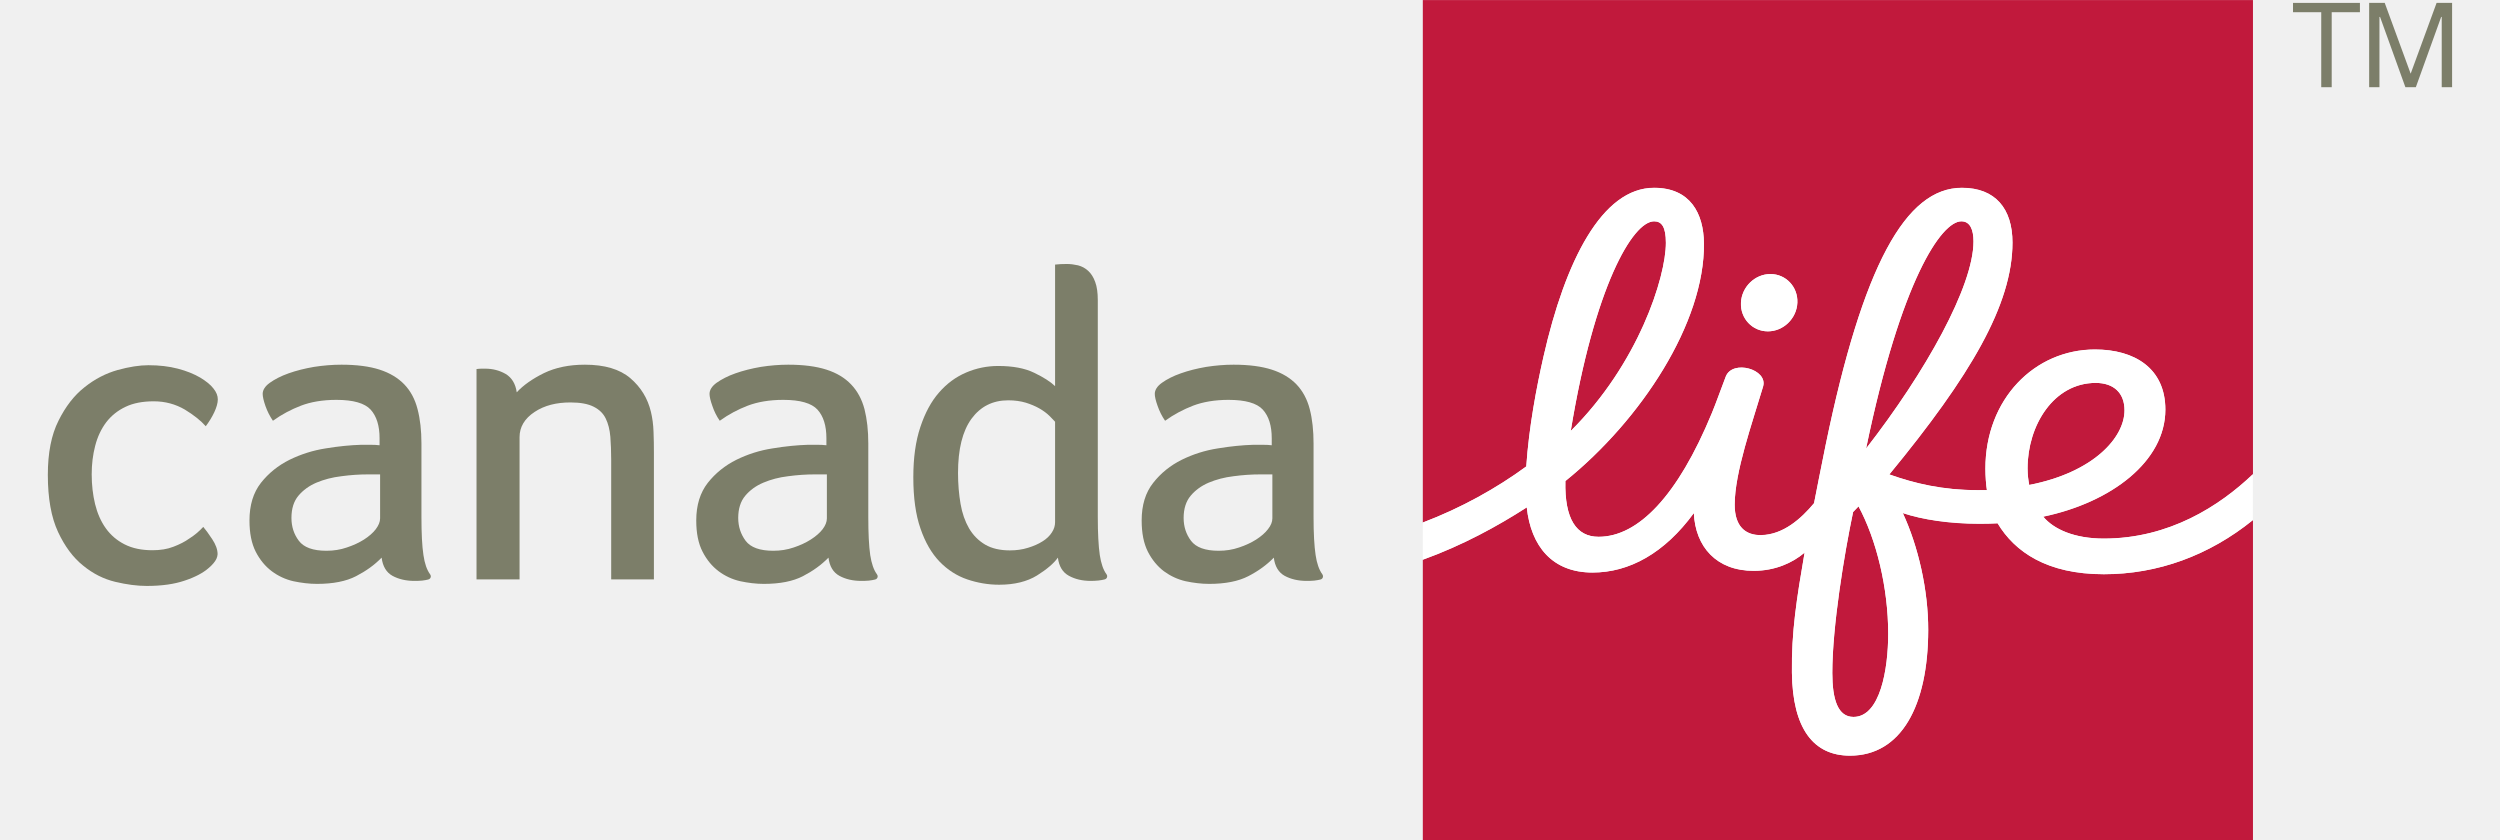
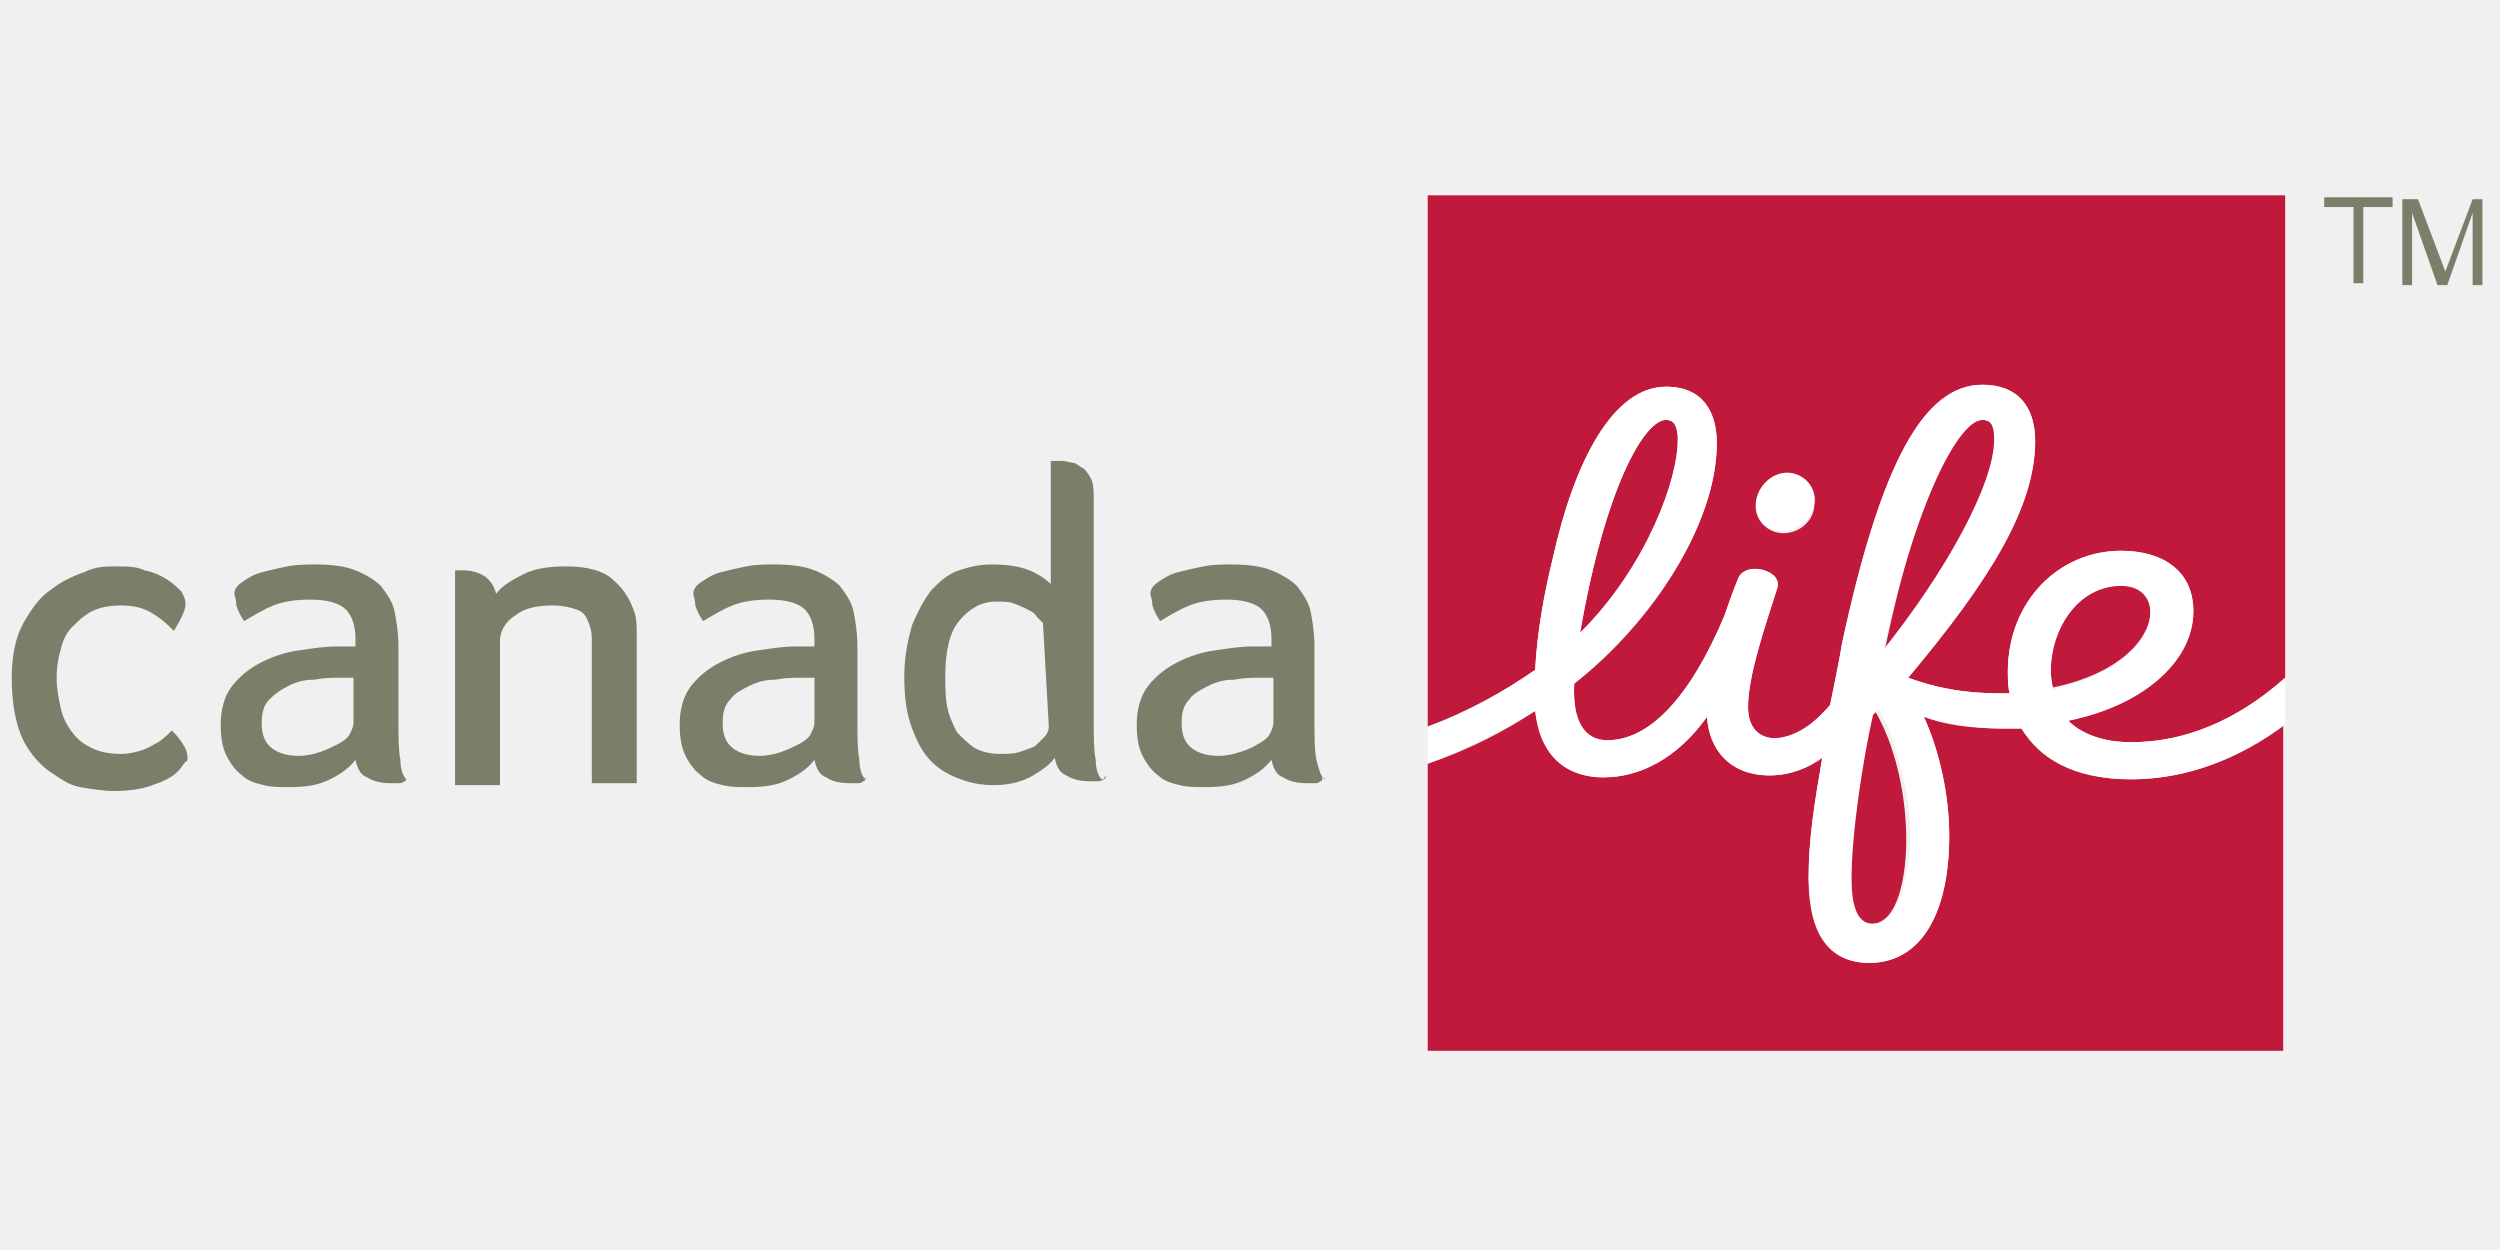
- <svg xmlns="http://www.w3.org/2000/svg" width="128px" height="43px" viewBox="0 0 126 43" version="1.1">
-   <g id="surface1">
-     <path style=" stroke:none;fill-rule:nonzero;fill:rgb(75.686%,9.804%,23.529%);fill-opacity:1;" d="M 106.301 19.605 C 104.141 19.605 102.812 21.789 102.812 23.98 C 102.812 24.324 102.852 24.582 102.895 24.828 C 106.172 24.191 107.773 22.414 107.773 21.008 C 107.773 20.121 107.223 19.605 106.301 19.605 " />
-     <path style=" stroke:none;fill-rule:nonzero;fill:rgb(75.686%,9.804%,23.529%);fill-opacity:1;" d="M 89.645 14.031 C 90.441 14.031 91.059 14.691 91.023 15.5 C 90.988 16.305 90.312 16.965 89.516 16.965 C 88.719 16.965 88.098 16.305 88.137 15.5 C 88.172 14.691 88.852 14.031 89.645 14.031 Z M 77.145 23.887 C 77.281 21.879 77.664 19.859 78.027 18.262 C 79.141 13.355 81.027 9.621 83.688 9.621 C 85.539 9.621 86.227 10.922 86.242 12.469 C 86.281 16.531 83.027 21.504 79.148 24.629 C 79.102 26.586 79.719 27.484 80.848 27.484 C 82.879 27.484 84.902 25.391 86.645 21.16 C 86.883 20.586 87.109 19.922 87.359 19.285 C 87.707 18.395 89.531 18.91 89.27 19.793 C 88.707 21.688 87.816 24.191 87.816 25.844 C 87.816 26.953 88.363 27.414 89.172 27.402 C 90.297 27.383 91.215 26.566 91.879 25.766 C 91.879 25.766 92.34 23.414 92.477 22.766 C 94.375 13.602 96.57 9.621 99.449 9.621 C 101.168 9.621 102.039 10.691 102.039 12.422 C 102.039 15.602 99.883 19.254 95.734 24.293 C 97.027 24.758 98.449 25.098 100.27 25.098 C 100.375 25.098 100.625 25.098 100.73 25.098 C 100.688 24.848 100.652 24.387 100.652 24.004 C 100.652 20.438 103.168 17.898 106.266 17.898 C 108.289 17.898 109.867 18.859 109.867 20.977 C 109.867 23.625 107.102 25.727 103.613 26.457 C 104.156 27.109 105.223 27.578 106.715 27.578 C 110.062 27.578 112.641 25.914 114.352 24.289 L 114.352 0.004 L 71.848 0.004 L 71.848 26.754 C 73.809 26.012 75.625 25 77.145 23.887 " />
-     <path style=" stroke:none;fill-rule:nonzero;fill:rgb(75.686%,9.804%,23.529%);fill-opacity:1;" d="M 99.422 11.332 C 98.402 11.332 96.332 14.336 94.543 22.965 C 97.578 19.066 100.043 14.652 100.043 12.359 C 100.043 11.758 99.867 11.332 99.422 11.332 " />
-     <path style=" stroke:none;fill-rule:nonzero;fill:rgb(75.686%,9.804%,23.529%);fill-opacity:1;" d="M 106.719 29.402 C 103.801 29.402 102.156 28.254 101.277 26.797 C 100.992 26.812 100.656 26.82 100.348 26.82 C 98.812 26.82 97.422 26.605 96.426 26.273 C 97.219 27.984 97.73 30.223 97.727 32.262 C 97.719 36.145 96.34 38.691 93.719 38.691 C 91.848 38.691 90.781 37.305 90.746 34.445 C 90.719 32.363 90.992 30.637 91.395 28.297 C 90.762 28.836 89.871 29.223 88.805 29.23 C 86.875 29.238 85.801 27.988 85.727 26.273 C 84.223 28.328 82.418 29.316 80.535 29.316 C 78.484 29.316 77.387 27.977 77.172 25.98 C 75.699 26.93 73.902 27.918 71.848 28.66 L 71.848 43.148 L 114.352 43.148 L 114.352 26.629 C 112.086 28.457 109.465 29.402 106.719 29.402 " />
-     <path style=" stroke:none;fill-rule:nonzero;fill:rgb(75.686%,9.804%,23.529%);fill-opacity:1;" d="M 83.691 11.332 C 82.59 11.332 80.633 14.691 79.422 22.062 C 82.879 18.633 84.293 14.195 84.293 12.434 C 84.293 11.621 84.078 11.332 83.691 11.332 " />
-     <path style=" stroke:none;fill-rule:nonzero;fill:rgb(75.686%,9.804%,23.529%);fill-opacity:1;" d="M 93.879 26.215 C 93.43 28.34 92.812 32.078 92.812 34.453 C 92.812 35.832 93.105 36.707 93.898 36.707 C 95.266 36.707 95.676 34.262 95.676 32.449 C 95.676 30.105 95.074 27.633 94.152 25.926 L 93.879 26.215 " />
-     <path style=" stroke:none;fill-rule:nonzero;fill:rgb(48.627%,49.412%,41.176%);fill-opacity:1;" d="M 3.695 24.289 C 3.695 24.828 3.754 25.332 3.867 25.805 C 3.984 26.281 4.164 26.691 4.41 27.039 C 4.66 27.391 4.98 27.668 5.379 27.871 C 5.777 28.074 6.25 28.172 6.805 28.172 C 7.207 28.172 7.566 28.117 7.883 27.992 C 8.199 27.871 8.469 27.734 8.691 27.574 C 8.961 27.406 9.199 27.203 9.406 26.977 C 9.523 27.109 9.676 27.32 9.863 27.602 C 10.047 27.879 10.141 28.137 10.141 28.375 C 10.137 28.453 10.117 28.527 10.082 28.609 C 10.012 28.758 9.879 28.918 9.68 29.086 C 9.398 29.332 8.988 29.551 8.457 29.727 C 7.922 29.91 7.277 30 6.516 30 C 6.023 30 5.484 29.93 4.898 29.789 C 4.312 29.648 3.762 29.375 3.254 28.957 C 2.742 28.547 2.316 27.973 1.973 27.238 C 1.625 26.492 1.449 25.523 1.449 24.309 C 1.449 23.191 1.629 22.266 1.996 21.539 C 2.359 20.809 2.801 20.238 3.336 19.82 C 3.859 19.402 4.426 19.113 5.02 18.945 C 5.617 18.781 6.145 18.699 6.598 18.699 C 7.152 18.699 7.656 18.758 8.102 18.875 C 8.551 18.992 8.934 19.148 9.25 19.332 C 9.547 19.512 9.773 19.691 9.922 19.883 C 10.078 20.074 10.152 20.258 10.152 20.453 C 10.152 20.824 9.879 21.363 9.535 21.824 C 9.289 21.543 8.93 21.254 8.461 20.969 C 7.984 20.691 7.453 20.547 6.871 20.547 C 6.312 20.547 5.828 20.637 5.43 20.828 C 5.031 21.016 4.699 21.281 4.438 21.621 C 4.18 21.965 3.992 22.367 3.875 22.82 C 3.754 23.277 3.695 23.77 3.695 24.289 " />
-     <path style=" stroke:none;fill-rule:nonzero;fill:rgb(48.627%,49.412%,41.176%);fill-opacity:1;" d="M 18.461 26.543 C 18.461 26.719 18.383 26.906 18.238 27.098 C 18.09 27.289 17.891 27.461 17.637 27.625 C 17.383 27.785 17.09 27.922 16.758 28.031 C 16.43 28.145 16.082 28.199 15.715 28.199 C 15.023 28.199 14.555 28.027 14.301 27.688 C 14.047 27.352 13.922 26.961 13.922 26.52 C 13.922 26.047 14.039 25.668 14.277 25.383 C 14.516 25.098 14.828 24.871 15.203 24.711 C 15.586 24.551 16.008 24.438 16.477 24.383 C 16.938 24.32 17.395 24.289 17.848 24.289 L 18.461 24.289 Z M 21.02 29.402 C 20.855 29.18 20.742 28.848 20.68 28.418 C 20.609 27.949 20.578 27.297 20.578 26.469 L 20.578 22.707 C 20.578 22.043 20.512 21.457 20.379 20.949 C 20.25 20.445 20.027 20.023 19.703 19.684 C 19.379 19.348 18.957 19.094 18.438 18.926 C 17.918 18.758 17.262 18.672 16.484 18.672 C 16.02 18.672 15.551 18.711 15.074 18.785 C 14.598 18.867 14.164 18.977 13.77 19.117 C 13.383 19.254 13.062 19.422 12.816 19.598 C 12.57 19.773 12.449 19.969 12.449 20.168 C 12.449 20.305 12.496 20.512 12.59 20.785 C 12.688 21.062 12.816 21.312 12.973 21.543 C 13.434 21.211 13.914 20.961 14.41 20.77 C 14.902 20.582 15.508 20.473 16.223 20.473 C 17.086 20.473 17.672 20.641 17.977 20.973 C 18.281 21.309 18.434 21.797 18.434 22.438 L 18.434 22.797 C 18.301 22.781 18.141 22.773 17.965 22.773 C 17.785 22.773 17.633 22.773 17.496 22.773 C 16.949 22.789 16.34 22.848 15.68 22.957 C 15.023 23.059 14.402 23.258 13.82 23.543 C 13.242 23.832 12.754 24.223 12.359 24.723 C 11.969 25.223 11.773 25.863 11.773 26.648 C 11.773 27.297 11.879 27.828 12.094 28.25 C 12.309 28.668 12.582 28.996 12.914 29.246 C 13.242 29.492 13.613 29.664 14.016 29.758 C 14.426 29.844 14.828 29.895 15.23 29.895 C 16.059 29.895 16.723 29.762 17.23 29.5 C 17.738 29.238 18.176 28.926 18.539 28.551 C 18.594 28.996 18.781 29.309 19.098 29.484 C 19.418 29.656 19.789 29.742 20.219 29.742 C 20.355 29.742 20.488 29.738 20.609 29.727 C 20.734 29.711 20.84 29.695 20.922 29.672 C 21 29.656 21.059 29.59 21.059 29.508 C 21.055 29.465 21.043 29.43 21.02 29.402 " />
-     <path style=" stroke:none;fill-rule:nonzero;fill:rgb(48.627%,49.412%,41.176%);fill-opacity:1;" d="M 32.484 29.664 L 30.293 29.664 L 30.293 23.543 C 30.293 23.117 30.277 22.723 30.25 22.363 C 30.219 22 30.141 21.688 30.012 21.426 C 29.887 21.168 29.684 20.969 29.395 20.824 C 29.113 20.68 28.719 20.605 28.211 20.605 C 27.492 20.605 26.879 20.754 26.367 21.094 C 25.859 21.43 25.602 21.867 25.602 22.371 L 25.602 29.664 L 23.398 29.664 L 23.398 18.895 C 23.434 18.891 23.473 18.887 23.516 18.883 C 23.555 18.879 23.598 18.875 23.648 18.875 C 23.703 18.875 23.762 18.875 23.836 18.875 C 24.223 18.875 24.574 18.965 24.887 19.145 C 25.195 19.328 25.395 19.641 25.457 20.086 C 25.797 19.719 26.266 19.391 26.852 19.102 C 27.445 18.816 28.141 18.672 28.945 18.672 C 29.957 18.672 30.734 18.902 31.273 19.363 C 31.812 19.824 32.164 20.398 32.328 21.09 C 32.402 21.398 32.449 21.738 32.461 22.113 C 32.477 22.488 32.48 22.855 32.48 23.207 L 32.48 29.664 " />
-     <path style=" stroke:none;fill-rule:nonzero;fill:rgb(48.627%,49.412%,41.176%);fill-opacity:1;" d="M 41.336 26.543 C 41.336 26.719 41.262 26.906 41.117 27.098 C 40.969 27.289 40.766 27.461 40.512 27.625 C 40.258 27.785 39.969 27.922 39.637 28.031 C 39.305 28.145 38.961 28.199 38.59 28.199 C 37.902 28.199 37.43 28.027 37.176 27.688 C 36.926 27.352 36.797 26.961 36.797 26.52 C 36.797 26.047 36.918 25.668 37.156 25.383 C 37.395 25.098 37.707 24.871 38.086 24.711 C 38.465 24.551 38.887 24.438 39.352 24.383 C 39.816 24.32 40.273 24.289 40.723 24.289 L 41.336 24.289 Z M 43.898 29.402 C 43.734 29.18 43.621 28.848 43.555 28.418 C 43.488 27.949 43.457 27.297 43.457 26.469 L 43.457 22.707 C 43.457 22.043 43.391 21.457 43.262 20.949 C 43.129 20.445 42.902 20.023 42.578 19.684 C 42.258 19.348 41.84 19.094 41.316 18.926 C 40.793 18.758 40.141 18.672 39.359 18.672 C 38.898 18.672 38.43 18.711 37.953 18.785 C 37.477 18.867 37.043 18.977 36.648 19.117 C 36.258 19.254 35.941 19.422 35.691 19.598 C 35.449 19.773 35.328 19.969 35.328 20.168 C 35.328 20.305 35.375 20.512 35.473 20.785 C 35.566 21.062 35.691 21.312 35.852 21.543 C 36.312 21.211 36.789 20.961 37.285 20.77 C 37.781 20.582 38.387 20.473 39.102 20.473 C 39.965 20.473 40.551 20.641 40.855 20.973 C 41.16 21.309 41.312 21.797 41.312 22.438 L 41.312 22.797 C 41.176 22.781 41.023 22.773 40.844 22.773 C 40.668 22.773 40.512 22.773 40.375 22.773 C 39.824 22.789 39.223 22.848 38.559 22.957 C 37.895 23.059 37.277 23.258 36.699 23.543 C 36.121 23.832 35.633 24.223 35.238 24.723 C 34.848 25.223 34.648 25.863 34.648 26.648 C 34.648 27.297 34.754 27.828 34.973 28.25 C 35.188 28.668 35.461 28.996 35.793 29.246 C 36.121 29.492 36.492 29.664 36.898 29.758 C 37.305 29.844 37.707 29.895 38.105 29.895 C 38.938 29.895 39.602 29.762 40.109 29.5 C 40.617 29.238 41.051 28.926 41.418 28.551 C 41.473 28.996 41.66 29.309 41.98 29.484 C 42.297 29.656 42.668 29.742 43.102 29.742 C 43.234 29.742 43.363 29.738 43.488 29.727 C 43.613 29.711 43.719 29.695 43.805 29.672 C 43.883 29.656 43.938 29.59 43.938 29.508 C 43.934 29.465 43.922 29.43 43.898 29.402 " />
-     <path style=" stroke:none;fill-rule:nonzero;fill:rgb(48.627%,49.412%,41.176%);fill-opacity:1;" d="M 53.02 26.738 C 53.02 26.914 52.969 27.09 52.855 27.262 C 52.742 27.438 52.586 27.59 52.375 27.719 C 52.168 27.852 51.918 27.961 51.633 28.047 C 51.348 28.137 51.039 28.18 50.707 28.18 C 50.203 28.18 49.781 28.082 49.445 27.887 C 49.102 27.684 48.828 27.41 48.617 27.055 C 48.41 26.695 48.262 26.277 48.18 25.797 C 48.098 25.316 48.051 24.789 48.051 24.219 C 48.051 22.992 48.281 22.07 48.742 21.438 C 49.203 20.812 49.828 20.496 50.621 20.496 C 50.957 20.496 51.254 20.539 51.52 20.617 C 51.781 20.699 52.016 20.797 52.219 20.914 C 52.422 21.031 52.586 21.152 52.723 21.285 C 52.84 21.406 52.945 21.508 53.02 21.594 Z M 55.652 29.402 C 55.488 29.18 55.375 28.848 55.309 28.418 C 55.242 27.949 55.207 27.297 55.207 26.469 L 55.207 15.379 C 55.207 14.988 55.164 14.676 55.074 14.438 C 54.988 14.195 54.867 14.008 54.715 13.867 C 54.562 13.727 54.391 13.637 54.199 13.586 C 54.004 13.543 53.816 13.516 53.633 13.516 C 53.535 13.516 53.422 13.52 53.301 13.523 C 53.176 13.531 53.086 13.539 53.02 13.547 L 53.02 19.77 C 52.789 19.547 52.43 19.316 51.949 19.086 C 51.469 18.852 50.855 18.738 50.105 18.738 C 49.539 18.738 48.992 18.848 48.465 19.074 C 47.934 19.301 47.473 19.641 47.074 20.102 C 46.676 20.555 46.359 21.148 46.121 21.867 C 45.879 22.59 45.762 23.445 45.762 24.438 C 45.762 25.484 45.883 26.359 46.129 27.062 C 46.371 27.77 46.699 28.332 47.109 28.758 C 47.52 29.18 47.992 29.484 48.52 29.664 C 49.051 29.844 49.594 29.938 50.156 29.938 C 50.941 29.938 51.586 29.777 52.094 29.465 C 52.594 29.152 52.957 28.844 53.164 28.551 C 53.219 28.996 53.406 29.305 53.727 29.48 C 54.047 29.656 54.418 29.742 54.848 29.742 C 54.98 29.742 55.113 29.734 55.234 29.723 C 55.359 29.707 55.465 29.691 55.551 29.668 C 55.629 29.652 55.688 29.59 55.688 29.504 C 55.688 29.465 55.676 29.43 55.652 29.402 " />
-     <path style=" stroke:none;fill-rule:nonzero;fill:rgb(48.627%,49.412%,41.176%);fill-opacity:1;" d="M 64.145 26.543 C 64.145 26.719 64.07 26.906 63.918 27.098 C 63.77 27.289 63.57 27.461 63.316 27.625 C 63.062 27.785 62.773 27.922 62.441 28.031 C 62.109 28.145 61.766 28.199 61.395 28.199 C 60.707 28.199 60.234 28.027 59.98 27.688 C 59.727 27.352 59.602 26.961 59.602 26.52 C 59.602 26.047 59.723 25.668 59.961 25.383 C 60.199 25.098 60.512 24.871 60.887 24.711 C 61.27 24.551 61.691 24.438 62.156 24.383 C 62.617 24.32 63.078 24.289 63.527 24.289 L 64.145 24.289 Z M 66.703 29.402 C 66.539 29.18 66.422 28.848 66.359 28.418 C 66.289 27.949 66.254 27.297 66.254 26.469 L 66.254 22.707 C 66.254 22.043 66.191 21.457 66.059 20.949 C 65.93 20.445 65.703 20.023 65.383 19.684 C 65.059 19.348 64.637 19.094 64.117 18.926 C 63.594 18.758 62.945 18.672 62.16 18.672 C 61.699 18.672 61.23 18.711 60.758 18.785 C 60.277 18.867 59.844 18.977 59.453 19.117 C 59.059 19.254 58.738 19.422 58.492 19.598 C 58.246 19.773 58.125 19.969 58.125 20.168 C 58.125 20.305 58.172 20.512 58.27 20.785 C 58.367 21.062 58.492 21.312 58.652 21.543 C 59.113 21.211 59.594 20.961 60.086 20.77 C 60.582 20.582 61.188 20.473 61.902 20.473 C 62.766 20.473 63.352 20.641 63.656 20.973 C 63.961 21.309 64.113 21.797 64.113 22.438 L 64.113 22.797 C 63.98 22.781 63.824 22.773 63.645 22.773 C 63.465 22.773 63.309 22.773 63.176 22.773 C 62.625 22.789 62.02 22.848 61.359 22.957 C 60.699 23.059 60.078 23.258 59.5 23.543 C 58.922 23.832 58.434 24.223 58.043 24.723 C 57.648 25.223 57.453 25.863 57.453 26.648 C 57.453 27.297 57.559 27.828 57.773 28.25 C 57.988 28.668 58.262 28.996 58.59 29.246 C 58.926 29.492 59.293 29.664 59.699 29.758 C 60.105 29.844 60.512 29.895 60.91 29.895 C 61.734 29.895 62.406 29.762 62.914 29.5 C 63.422 29.238 63.855 28.926 64.219 28.551 C 64.273 28.996 64.461 29.309 64.777 29.484 C 65.098 29.656 65.473 29.742 65.902 29.742 C 66.035 29.742 66.164 29.738 66.289 29.727 C 66.414 29.711 66.52 29.695 66.605 29.672 C 66.684 29.656 66.738 29.59 66.738 29.508 C 66.738 29.465 66.723 29.43 66.703 29.402 " />
-     <path style=" stroke:none;fill-rule:nonzero;fill:rgb(100%,100%,100%);fill-opacity:1;" d="M 89.516 16.965 C 90.312 16.965 90.992 16.305 91.027 15.5 C 91.062 14.691 90.441 14.031 89.648 14.031 C 88.852 14.031 88.172 14.691 88.137 15.5 C 88.102 16.305 88.723 16.965 89.516 16.965 " />
-     <path style=" stroke:none;fill-rule:nonzero;fill:rgb(100%,100%,100%);fill-opacity:1;" d="M 102.812 23.98 C 102.812 21.789 104.141 19.605 106.301 19.605 C 107.223 19.605 107.777 20.121 107.777 21.008 C 107.777 22.414 106.176 24.191 102.898 24.832 C 102.848 24.586 102.812 24.324 102.812 23.98 Z M 93.898 36.707 C 93.109 36.707 92.816 35.832 92.816 34.453 C 92.816 32.078 93.43 28.34 93.879 26.215 L 94.16 25.926 C 95.078 27.633 95.676 30.105 95.676 32.449 C 95.676 34.262 95.266 36.707 93.898 36.707 Z M 99.422 11.332 C 99.867 11.332 100.043 11.754 100.043 12.367 C 100.043 14.66 97.578 19.066 94.543 22.965 C 96.332 14.336 98.402 11.332 99.422 11.332 Z M 83.691 11.332 C 84.082 11.332 84.293 11.617 84.293 12.434 C 84.293 14.199 82.879 18.637 79.422 22.066 C 80.633 14.691 82.586 11.332 83.691 11.332 Z M 106.715 27.574 C 105.223 27.574 104.156 27.105 103.613 26.449 C 107.102 25.719 109.867 23.617 109.867 20.969 C 109.867 18.855 108.289 17.891 106.266 17.891 C 103.168 17.891 100.652 20.43 100.652 23.992 C 100.652 24.383 100.688 24.84 100.73 25.09 C 100.625 25.094 100.375 25.094 100.27 25.094 C 98.449 25.094 97.027 24.746 95.734 24.289 C 99.883 19.246 102.039 15.594 102.039 12.418 C 102.039 10.684 101.164 9.613 99.449 9.613 C 96.57 9.613 94.375 13.594 92.477 22.762 C 92.34 23.41 91.879 25.762 91.879 25.762 C 91.215 26.559 90.297 27.375 89.172 27.395 C 88.363 27.41 87.816 26.949 87.816 25.84 C 87.816 24.184 88.707 21.68 89.27 19.789 C 89.531 18.906 87.707 18.391 87.359 19.277 C 87.109 19.918 86.883 20.582 86.645 21.152 C 84.898 25.383 82.879 27.484 80.848 27.484 C 79.719 27.484 79.102 26.582 79.148 24.629 C 83.027 21.496 86.281 16.527 86.242 12.461 C 86.227 10.918 85.539 9.613 83.688 9.613 C 81.027 9.613 79.141 13.348 78.027 18.254 C 77.664 19.855 77.281 21.871 77.145 23.879 C 75.625 24.996 73.809 26.008 71.848 26.754 L 71.848 28.656 C 73.898 27.914 75.695 26.922 77.168 25.973 C 77.383 27.973 78.484 29.312 80.535 29.312 C 82.418 29.312 84.223 28.32 85.723 26.266 C 85.801 27.984 86.875 29.23 88.805 29.223 C 89.871 29.219 90.762 28.832 91.395 28.293 C 90.992 30.633 90.715 32.359 90.746 34.441 C 90.781 37.301 91.848 38.688 93.715 38.688 C 96.34 38.688 97.715 36.137 97.723 32.258 C 97.727 30.219 97.219 27.977 96.422 26.266 C 97.422 26.602 98.812 26.812 100.344 26.812 C 100.652 26.812 100.988 26.809 101.277 26.789 C 102.152 28.25 103.797 29.398 106.715 29.398 C 109.465 29.398 112.086 28.453 114.348 26.625 L 114.348 24.273 C 112.641 25.902 110.062 27.574 106.715 27.574 " />
-     <path style=" stroke:none;fill-rule:nonzero;fill:rgb(48.627%,49.412%,41.176%);fill-opacity:1;" d="M 123.754 0.148 L 122.426 3.773 L 121.098 0.148 L 120.301 0.148 L 120.301 4.465 L 120.828 4.465 L 120.828 0.867 L 120.859 0.867 L 122.156 4.465 L 122.691 4.465 L 123.988 0.867 L 124.016 0.867 L 124.016 4.465 L 124.547 4.465 L 124.547 0.148 L 123.754 0.148 " />
-     <path style=" stroke:none;fill-rule:nonzero;fill:rgb(48.627%,49.412%,41.176%);fill-opacity:1;" d="M 116.402 0.625 L 117.848 0.625 L 117.848 4.465 L 118.383 4.465 L 118.383 0.625 L 119.828 0.625 L 119.828 0.148 L 116.402 0.148 L 116.402 0.625 " />
+ <svg xmlns="http://www.w3.org/2000/svg" version="1.1" id="svg8" x="0px" y="0px" viewBox="0 0 128 64" style="enable-background:new 0 0 128 64;" xml:space="preserve">
+   <style type="text/css">
+ 	.st0{fill:#C1193C;}
+ 	.st1{fill:#7C7E69;}
+ 	.st2{fill:#FFFFFF;}
+ </style>
+   <g>
+     <path id="path14" class="st0" d="M108.6,29.9c-2.2,0-3.6,2.2-3.6,4.4c0,0.3,0,0.6,0.1,0.9c3.4-0.7,5-2.5,5-3.9   C110.2,30.4,109.6,29.9,108.6,29.9" />
+     <path id="path16" class="st0" d="M91.5,24.3c0.8,0,1.5,0.7,1.4,1.5c0,0.8-0.7,1.5-1.6,1.5c-0.8,0-1.5-0.7-1.4-1.5   C90,24.9,90.7,24.3,91.5,24.3z M78.6,34.3c0.1-2,0.5-4.1,0.9-5.7c1.1-5,3.1-8.8,5.8-8.8c1.9,0,2.6,1.3,2.6,2.9   c0,4.1-3.3,9.2-7.3,12.3c-0.1,2,0.6,2.9,1.7,2.9c2.1,0,4.2-2.1,6-6.4c0.2-0.6,0.5-1.3,0.7-1.9c0.4-0.9,2.2-0.4,2,0.5   c-0.6,1.9-1.5,4.5-1.5,6.1c0,1.1,0.6,1.6,1.4,1.6c1.2,0,2.1-0.9,2.8-1.7c0,0,0.5-2.4,0.6-3.1c2-9.3,4.2-13.3,7.2-13.3   c1.8,0,2.7,1.1,2.7,2.9c0,3.2-2.2,6.9-6.5,12.1c1.3,0.5,2.8,0.8,4.7,0.8c0.1,0,0.4,0,0.5,0c0-0.3-0.1-0.7-0.1-1.1   c0-3.6,2.6-6.2,5.8-6.2c2.1,0,3.7,1,3.7,3.1c0,2.7-2.9,4.8-6.4,5.6c0.6,0.7,1.7,1.1,3.2,1.1c3.5,0,6.1-1.7,7.9-3.3V10H73.1v27.2   C75.2,36.4,77,35.4,78.6,34.3" />
+     <path id="path18" class="st0" d="M101.5,21.5c-1.1,0-3.2,3.1-5,11.8c3.1-4,5.7-8.4,5.7-10.8C102.2,21.9,102,21.5,101.5,21.5" />
+     <path id="path20" class="st0" d="M109.1,39.9c-3,0-4.7-1.2-5.6-2.6c-0.3,0-0.6,0-1,0c-1.6,0-3-0.2-4-0.6c0.8,1.7,1.3,4,1.3,6.1   c0,3.9-1.4,6.5-4.1,6.5c-1.9,0-3-1.4-3.1-4.3c0-2.1,0.3-3.9,0.7-6.2c-0.7,0.5-1.6,0.9-2.7,0.9c-2,0-3.1-1.3-3.2-3   c-1.5,2.1-3.4,3.1-5.3,3.1c-2.1,0-3.2-1.4-3.5-3.4c-1.5,1-3.4,2-5.5,2.7v14.7h43.8V37C114.6,38.9,111.9,39.9,109.1,39.9" />
+     <path id="path22" class="st0" d="M85.3,21.5c-1.1,0-3.1,3.4-4.4,10.9c3.6-3.5,5-8,5-9.8C86,21.8,85.7,21.5,85.3,21.5" />
+     <path id="path24" class="st0" d="M95.8,36.6c-0.5,2.2-1.1,5.9-1.1,8.4c0,1.4,0.3,2.3,1.1,2.3c1.4,0,1.8-2.5,1.8-4.3   c0-2.4-0.6-4.9-1.6-6.6L95.8,36.6" />
+     <path id="path26" class="st1" d="M2.9,34.7c0,0.5,0.1,1.1,0.2,1.5c0.1,0.5,0.3,0.9,0.6,1.3s0.6,0.6,1,0.8c0.4,0.2,0.9,0.3,1.5,0.3   c0.4,0,0.8-0.1,1.1-0.2c0.3-0.1,0.6-0.3,0.8-0.4c0.3-0.2,0.5-0.4,0.7-0.6c0.1,0.1,0.3,0.3,0.5,0.6c0.2,0.3,0.3,0.5,0.3,0.8   c0,0.1,0,0.2-0.1,0.2c-0.1,0.1-0.2,0.3-0.4,0.5c-0.3,0.3-0.7,0.5-1.3,0.7c-0.5,0.2-1.2,0.3-2,0.3c-0.5,0-1.1-0.1-1.7-0.2   S3,39.8,2.4,39.4c-0.5-0.4-1-1-1.3-1.7s-0.5-1.7-0.5-3c0-1.1,0.2-2.1,0.6-2.8s0.8-1.3,1.4-1.7c0.5-0.4,1.1-0.7,1.7-0.9   C4.9,29,5.4,29,5.9,29C6.5,29,7,29,7.4,29.2c0.5,0.1,0.9,0.3,1.2,0.5c0.3,0.2,0.5,0.4,0.7,0.6c0.1,0.2,0.2,0.4,0.2,0.6   c0,0.4-0.3,0.9-0.6,1.4c-0.3-0.3-0.6-0.6-1.1-0.9c-0.5-0.3-1-0.4-1.6-0.4c-0.6,0-1.1,0.1-1.5,0.3c-0.4,0.2-0.7,0.5-1,0.8   s-0.5,0.7-0.6,1.2C3,33.6,2.9,34.1,2.9,34.7" />
+     <path id="path28" class="st1" d="M18.1,37c0,0.2-0.1,0.4-0.2,0.6c-0.1,0.2-0.4,0.4-0.6,0.5s-0.6,0.3-0.9,0.4   c-0.3,0.1-0.7,0.2-1.1,0.2c-0.7,0-1.2-0.2-1.5-0.5c-0.3-0.3-0.4-0.7-0.4-1.2c0-0.5,0.1-0.9,0.4-1.2c0.3-0.3,0.6-0.5,1-0.7   c0.4-0.2,0.8-0.3,1.3-0.3c0.5-0.1,0.9-0.1,1.4-0.1h0.6C18.1,34.7,18.1,37,18.1,37z M20.8,39.9c-0.2-0.2-0.3-0.6-0.3-1   c-0.1-0.5-0.1-1.1-0.1-2v-3.8c0-0.7-0.1-1.3-0.2-1.8c-0.1-0.5-0.4-0.9-0.7-1.3c-0.3-0.3-0.8-0.6-1.3-0.8c-0.5-0.2-1.2-0.3-2-0.3   c-0.5,0-1,0-1.5,0.1c-0.5,0.1-0.9,0.2-1.3,0.3c-0.4,0.1-0.7,0.3-1,0.5c-0.3,0.2-0.4,0.4-0.4,0.6c0,0.1,0.1,0.3,0.1,0.6   c0.1,0.3,0.2,0.5,0.4,0.8c0.5-0.3,1-0.6,1.5-0.8c0.5-0.2,1.1-0.3,1.9-0.3c0.9,0,1.5,0.2,1.8,0.5c0.3,0.3,0.5,0.8,0.5,1.5v0.4   c-0.1,0-0.3,0-0.5,0c-0.2,0-0.3,0-0.5,0c-0.6,0-1.2,0.1-1.9,0.2c-0.7,0.1-1.3,0.3-1.9,0.6c-0.6,0.3-1.1,0.7-1.5,1.2   c-0.4,0.5-0.6,1.2-0.6,2l0,0c0,0.7,0.1,1.2,0.3,1.6c0.2,0.4,0.5,0.8,0.8,1c0.3,0.3,0.7,0.4,1.1,0.5s0.8,0.1,1.3,0.1   c0.9,0,1.5-0.1,2.1-0.4s1-0.6,1.3-1c0.1,0.5,0.3,0.8,0.6,0.9c0.3,0.2,0.7,0.3,1.2,0.3c0.1,0,0.3,0,0.4,0c0.1,0,0.2,0,0.3-0.1   c0.1,0,0.1-0.1,0.1-0.2C20.8,39.9,20.8,39.9,20.8,39.9" />
+     <path id="path30" class="st1" d="M32.6,40.1h-2.3v-6.2c0-0.4,0-0.8,0-1.2c0-0.4-0.1-0.7-0.2-0.9c-0.1-0.3-0.3-0.5-0.6-0.6   c-0.3-0.1-0.7-0.2-1.2-0.2c-0.7,0-1.4,0.1-1.9,0.5c-0.5,0.3-0.8,0.8-0.8,1.3v7.4h-2.3V29.2c0,0,0.1,0,0.1,0c0,0,0.1,0,0.1,0   c0.1,0,0.1,0,0.2,0c0.4,0,0.8,0.1,1.1,0.3c0.3,0.2,0.5,0.5,0.6,0.9c0.3-0.4,0.8-0.7,1.4-1c0.6-0.3,1.3-0.4,2.2-0.4   c1,0,1.9,0.2,2.4,0.7c0.6,0.5,0.9,1.1,1.1,1.7c0.1,0.3,0.1,0.7,0.1,1c0,0.4,0,0.7,0,1.1L32.6,40.1" />
+     <path id="path32" class="st1" d="M41.7,37c0,0.2-0.1,0.4-0.2,0.6c-0.1,0.2-0.4,0.4-0.6,0.5s-0.6,0.3-0.9,0.4   c-0.3,0.1-0.7,0.2-1.1,0.2c-0.7,0-1.2-0.2-1.5-0.5c-0.3-0.3-0.4-0.7-0.4-1.2c0-0.5,0.1-0.9,0.4-1.2c0.2-0.3,0.6-0.5,1-0.7   c0.4-0.2,0.8-0.3,1.3-0.3c0.5-0.1,0.9-0.1,1.4-0.1h0.6V37z M44.3,39.9c-0.2-0.2-0.3-0.6-0.3-1c-0.1-0.5-0.1-1.1-0.1-2v-3.8   c0-0.7-0.1-1.3-0.2-1.8c-0.1-0.5-0.4-0.9-0.7-1.3c-0.3-0.3-0.8-0.6-1.3-0.8c-0.5-0.2-1.2-0.3-2-0.3c-0.5,0-1,0-1.5,0.1   c-0.5,0.1-0.9,0.2-1.3,0.3c-0.4,0.1-0.7,0.3-1,0.5c-0.3,0.2-0.4,0.4-0.4,0.6c0,0.1,0.1,0.3,0.1,0.6c0.1,0.3,0.2,0.5,0.4,0.8   c0.5-0.3,1-0.6,1.5-0.8c0.5-0.2,1.1-0.3,1.9-0.3c0.9,0,1.5,0.2,1.8,0.5c0.3,0.3,0.5,0.8,0.5,1.5v0.4c-0.1,0-0.3,0-0.5,0   s-0.3,0-0.5,0c-0.6,0-1.2,0.1-1.9,0.2c-0.7,0.1-1.3,0.3-1.9,0.6s-1.1,0.7-1.5,1.2c-0.4,0.5-0.6,1.2-0.6,2l0,0   c0,0.7,0.1,1.2,0.3,1.6c0.2,0.4,0.5,0.8,0.8,1c0.3,0.3,0.7,0.4,1.1,0.5s0.8,0.1,1.3,0.1c0.9,0,1.5-0.1,2.1-0.4s1-0.6,1.3-1   c0.1,0.5,0.3,0.8,0.6,0.9c0.3,0.2,0.7,0.3,1.2,0.3c0.1,0,0.3,0,0.4,0c0.1,0,0.2,0,0.3-0.1c0.1,0,0.1-0.1,0.1-0.2   C44.4,39.9,44.3,39.9,44.3,39.9" />
+     <path id="path34" class="st1" d="M53.7,37.2c0,0.2-0.1,0.4-0.2,0.5s-0.3,0.3-0.5,0.5c-0.2,0.1-0.5,0.2-0.8,0.3s-0.6,0.1-1,0.1   c-0.5,0-0.9-0.1-1.3-0.3c-0.3-0.2-0.6-0.5-0.9-0.8c-0.2-0.4-0.4-0.8-0.5-1.3c-0.1-0.5-0.1-1-0.1-1.6c0-1.2,0.2-2.2,0.7-2.8   c0.5-0.6,1.1-1,1.9-1c0.3,0,0.7,0,0.9,0.1c0.3,0.1,0.5,0.2,0.7,0.3c0.2,0.1,0.4,0.2,0.5,0.4c0.1,0.1,0.2,0.2,0.3,0.3L53.7,37.2   L53.7,37.2z M56.4,39.9c-0.2-0.2-0.3-0.6-0.3-1c-0.1-0.5-0.1-1.1-0.1-2V25.6c0-0.4,0-0.7-0.1-1c-0.1-0.2-0.2-0.4-0.4-0.6   c-0.2-0.1-0.3-0.2-0.5-0.3c-0.2,0-0.4-0.1-0.6-0.1c-0.1,0-0.2,0-0.3,0c-0.1,0-0.2,0-0.3,0v6.3c-0.2-0.2-0.6-0.5-1.1-0.7   c-0.5-0.2-1.1-0.3-1.9-0.3c-0.6,0-1.1,0.1-1.7,0.3s-1,0.6-1.4,1c-0.4,0.5-0.7,1.1-1,1.8c-0.2,0.7-0.4,1.6-0.4,2.6   c0,1.1,0.1,1.9,0.4,2.7s0.6,1.3,1,1.7c0.4,0.4,0.9,0.7,1.5,0.9c0.5,0.2,1.1,0.3,1.7,0.3c0.8,0,1.5-0.2,2-0.5   c0.5-0.3,0.9-0.6,1.1-0.9c0.1,0.5,0.3,0.8,0.6,0.9c0.3,0.2,0.7,0.3,1.2,0.3c0.1,0,0.3,0,0.4,0c0.1,0,0.2,0,0.3-0.1   c0.1,0,0.1-0.1,0.1-0.2C56.5,39.9,56.5,39.9,56.4,39.9" />
+     <path id="path36" class="st1" d="M65.2,37c0,0.2-0.1,0.4-0.2,0.6c-0.1,0.2-0.4,0.4-0.6,0.5c-0.3,0.2-0.6,0.3-0.9,0.4   c-0.3,0.1-0.7,0.2-1.1,0.2c-0.7,0-1.2-0.2-1.5-0.5c-0.3-0.3-0.4-0.7-0.4-1.2c0-0.5,0.1-0.9,0.4-1.2c0.2-0.3,0.6-0.5,1-0.7   c0.4-0.2,0.8-0.3,1.3-0.3c0.5-0.1,0.9-0.1,1.4-0.1h0.6V37z M67.8,39.9c-0.2-0.2-0.3-0.6-0.4-1c-0.1-0.5-0.1-1.1-0.1-2v-3.8   c0-0.7-0.1-1.3-0.2-1.8c-0.1-0.5-0.4-0.9-0.7-1.3c-0.3-0.3-0.8-0.6-1.3-0.8c-0.5-0.2-1.2-0.3-2-0.3c-0.5,0-1,0-1.5,0.1   c-0.5,0.1-0.9,0.2-1.3,0.3c-0.4,0.1-0.7,0.3-1,0.5c-0.3,0.2-0.4,0.4-0.4,0.6c0,0.1,0.1,0.3,0.1,0.6c0.1,0.3,0.2,0.5,0.4,0.8   c0.5-0.3,1-0.6,1.5-0.8c0.5-0.2,1.1-0.3,1.9-0.3c0.9,0,1.5,0.2,1.8,0.5c0.3,0.3,0.5,0.8,0.5,1.5v0.4c-0.1,0-0.3,0-0.5,0   c-0.2,0-0.3,0-0.5,0c-0.6,0-1.2,0.1-1.9,0.2c-0.7,0.1-1.3,0.3-1.9,0.6c-0.6,0.3-1.1,0.7-1.5,1.2c-0.4,0.5-0.6,1.2-0.6,2l0,0   c0,0.7,0.1,1.2,0.3,1.6c0.2,0.4,0.5,0.8,0.8,1c0.3,0.3,0.7,0.4,1.1,0.5s0.8,0.1,1.3,0.1c0.9,0,1.5-0.1,2.1-0.4s1-0.6,1.3-1   c0.1,0.5,0.3,0.8,0.6,0.9c0.3,0.2,0.7,0.3,1.2,0.3c0.1,0,0.3,0,0.4,0c0.1,0,0.2,0,0.3-0.1c0.1,0,0.1-0.1,0.1-0.2   C67.9,39.9,67.9,39.9,67.8,39.9" />
+     <path id="path38" class="st2" d="M91.3,27.2c0.8,0,1.5-0.7,1.6-1.5s-0.6-1.5-1.4-1.5s-1.5,0.7-1.6,1.5   C89.9,26.6,90.5,27.2,91.3,27.2" />
+     <path id="path40" class="st2" d="M105,34.4c0-2.2,1.4-4.4,3.6-4.4c0.9,0,1.5,0.5,1.5,1.4c0,1.4-1.7,3.2-5,3.9   C105.1,35,105,34.7,105,34.4z M95.9,47.3c-0.8,0-1.1-0.9-1.1-2.3c0-2.4,0.6-6.2,1.1-8.4l0.3-0.3c0.9,1.7,1.6,4.2,1.6,6.6   C97.7,44.8,97.3,47.3,95.9,47.3z M101.5,21.5c0.5,0,0.6,0.4,0.6,1c0,2.3-2.5,6.8-5.7,10.8C98.4,24.6,100.5,21.5,101.5,21.5   L101.5,21.5z M85.3,21.5c0.4,0,0.6,0.3,0.6,1.1c0,1.8-1.5,6.3-5,9.8C82.2,24.9,84.2,21.5,85.3,21.5L85.3,21.5z M109.1,38   c-1.5,0-2.6-0.5-3.2-1.1c3.6-0.7,6.4-2.9,6.4-5.6c0-2.1-1.6-3.1-3.7-3.1c-3.2,0-5.8,2.6-5.8,6.2c0,0.4,0,0.9,0.1,1.1   c-0.1,0-0.4,0-0.5,0c-1.9,0-3.3-0.3-4.7-0.8c4.3-5.1,6.5-8.8,6.5-12.1c0-1.8-0.9-2.9-2.7-2.9c-3,0-5.2,4-7.2,13.3   c-0.1,0.7-0.6,3.1-0.6,3.1c-0.7,0.8-1.6,1.6-2.8,1.7c-0.8,0-1.4-0.5-1.4-1.6c0-1.7,0.9-4.2,1.5-6.1c0.3-0.9-1.6-1.4-2-0.5   c-0.3,0.7-0.5,1.3-0.7,1.9c-1.8,4.3-3.9,6.4-6,6.4c-1.2,0-1.8-0.9-1.7-2.9c4-3.2,7.3-8.2,7.3-12.3c0-1.6-0.7-2.9-2.6-2.9   c-2.7,0-4.7,3.8-5.8,8.8c-0.4,1.6-0.8,3.7-0.9,5.7c-1.6,1.1-3.4,2.2-5.5,2.9v1.9c2.1-0.8,4-1.8,5.5-2.7c0.2,2,1.3,3.4,3.5,3.4   c1.9,0,3.8-1,5.3-3.1c0.1,1.7,1.2,3,3.2,3c1.1,0,2-0.4,2.7-0.9c-0.4,2.4-0.7,4.1-0.7,6.2c0,2.9,1.1,4.3,3.1,4.3   c2.7,0,4.1-2.6,4.1-6.5c0-2.1-0.5-4.3-1.3-6.1c1,0.3,2.5,0.6,4,0.6c0.3,0,0.7,0,1,0c0.9,1.5,2.6,2.6,5.6,2.6c2.8,0,5.5-1,7.9-2.8   v-2.4C115.2,36.3,112.5,38,109.1,38" />
+     <path id="path42" class="st1" d="M126.6,10.2l-1.4,3.7l-1.4-3.7h-0.8v4.4h0.5v-3.7h0l1.3,3.7h0.5l1.3-3.7h0v3.7h0.5v-4.4H126.6" />
+     <path id="path44" class="st1" d="M119,10.6h1.5v3.9h0.5v-3.9h1.5v-0.5H119V10.6" />
  </g>
</svg>
